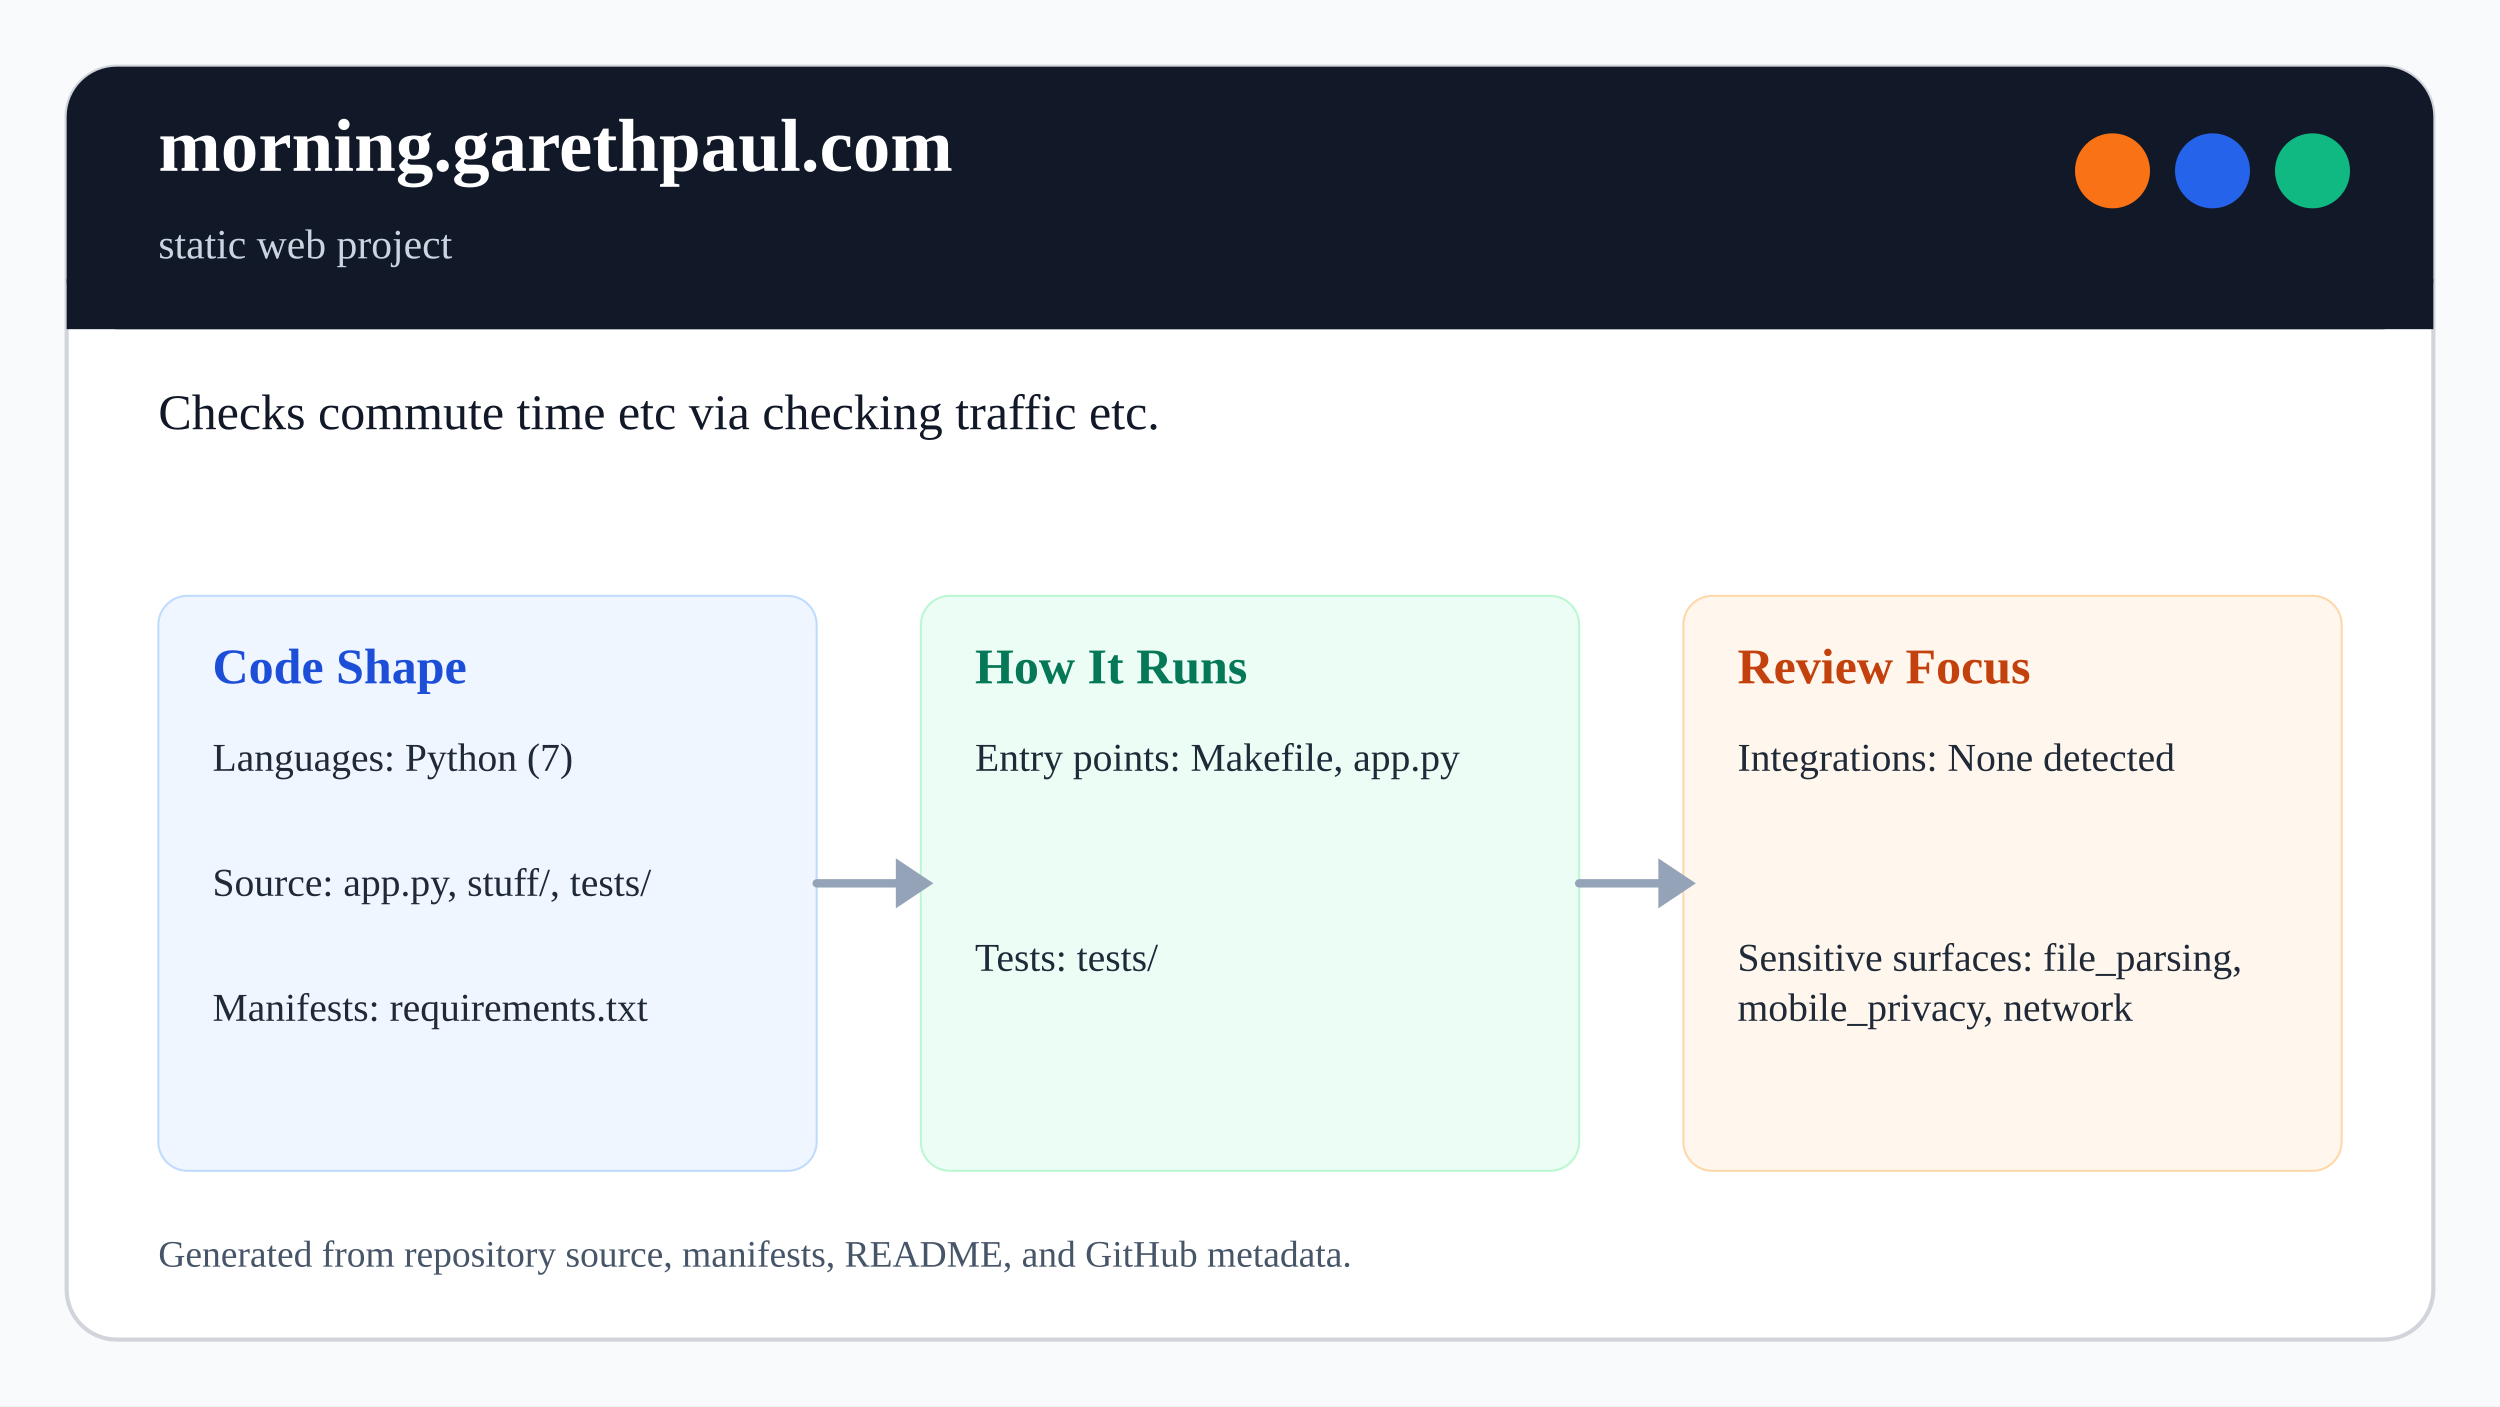
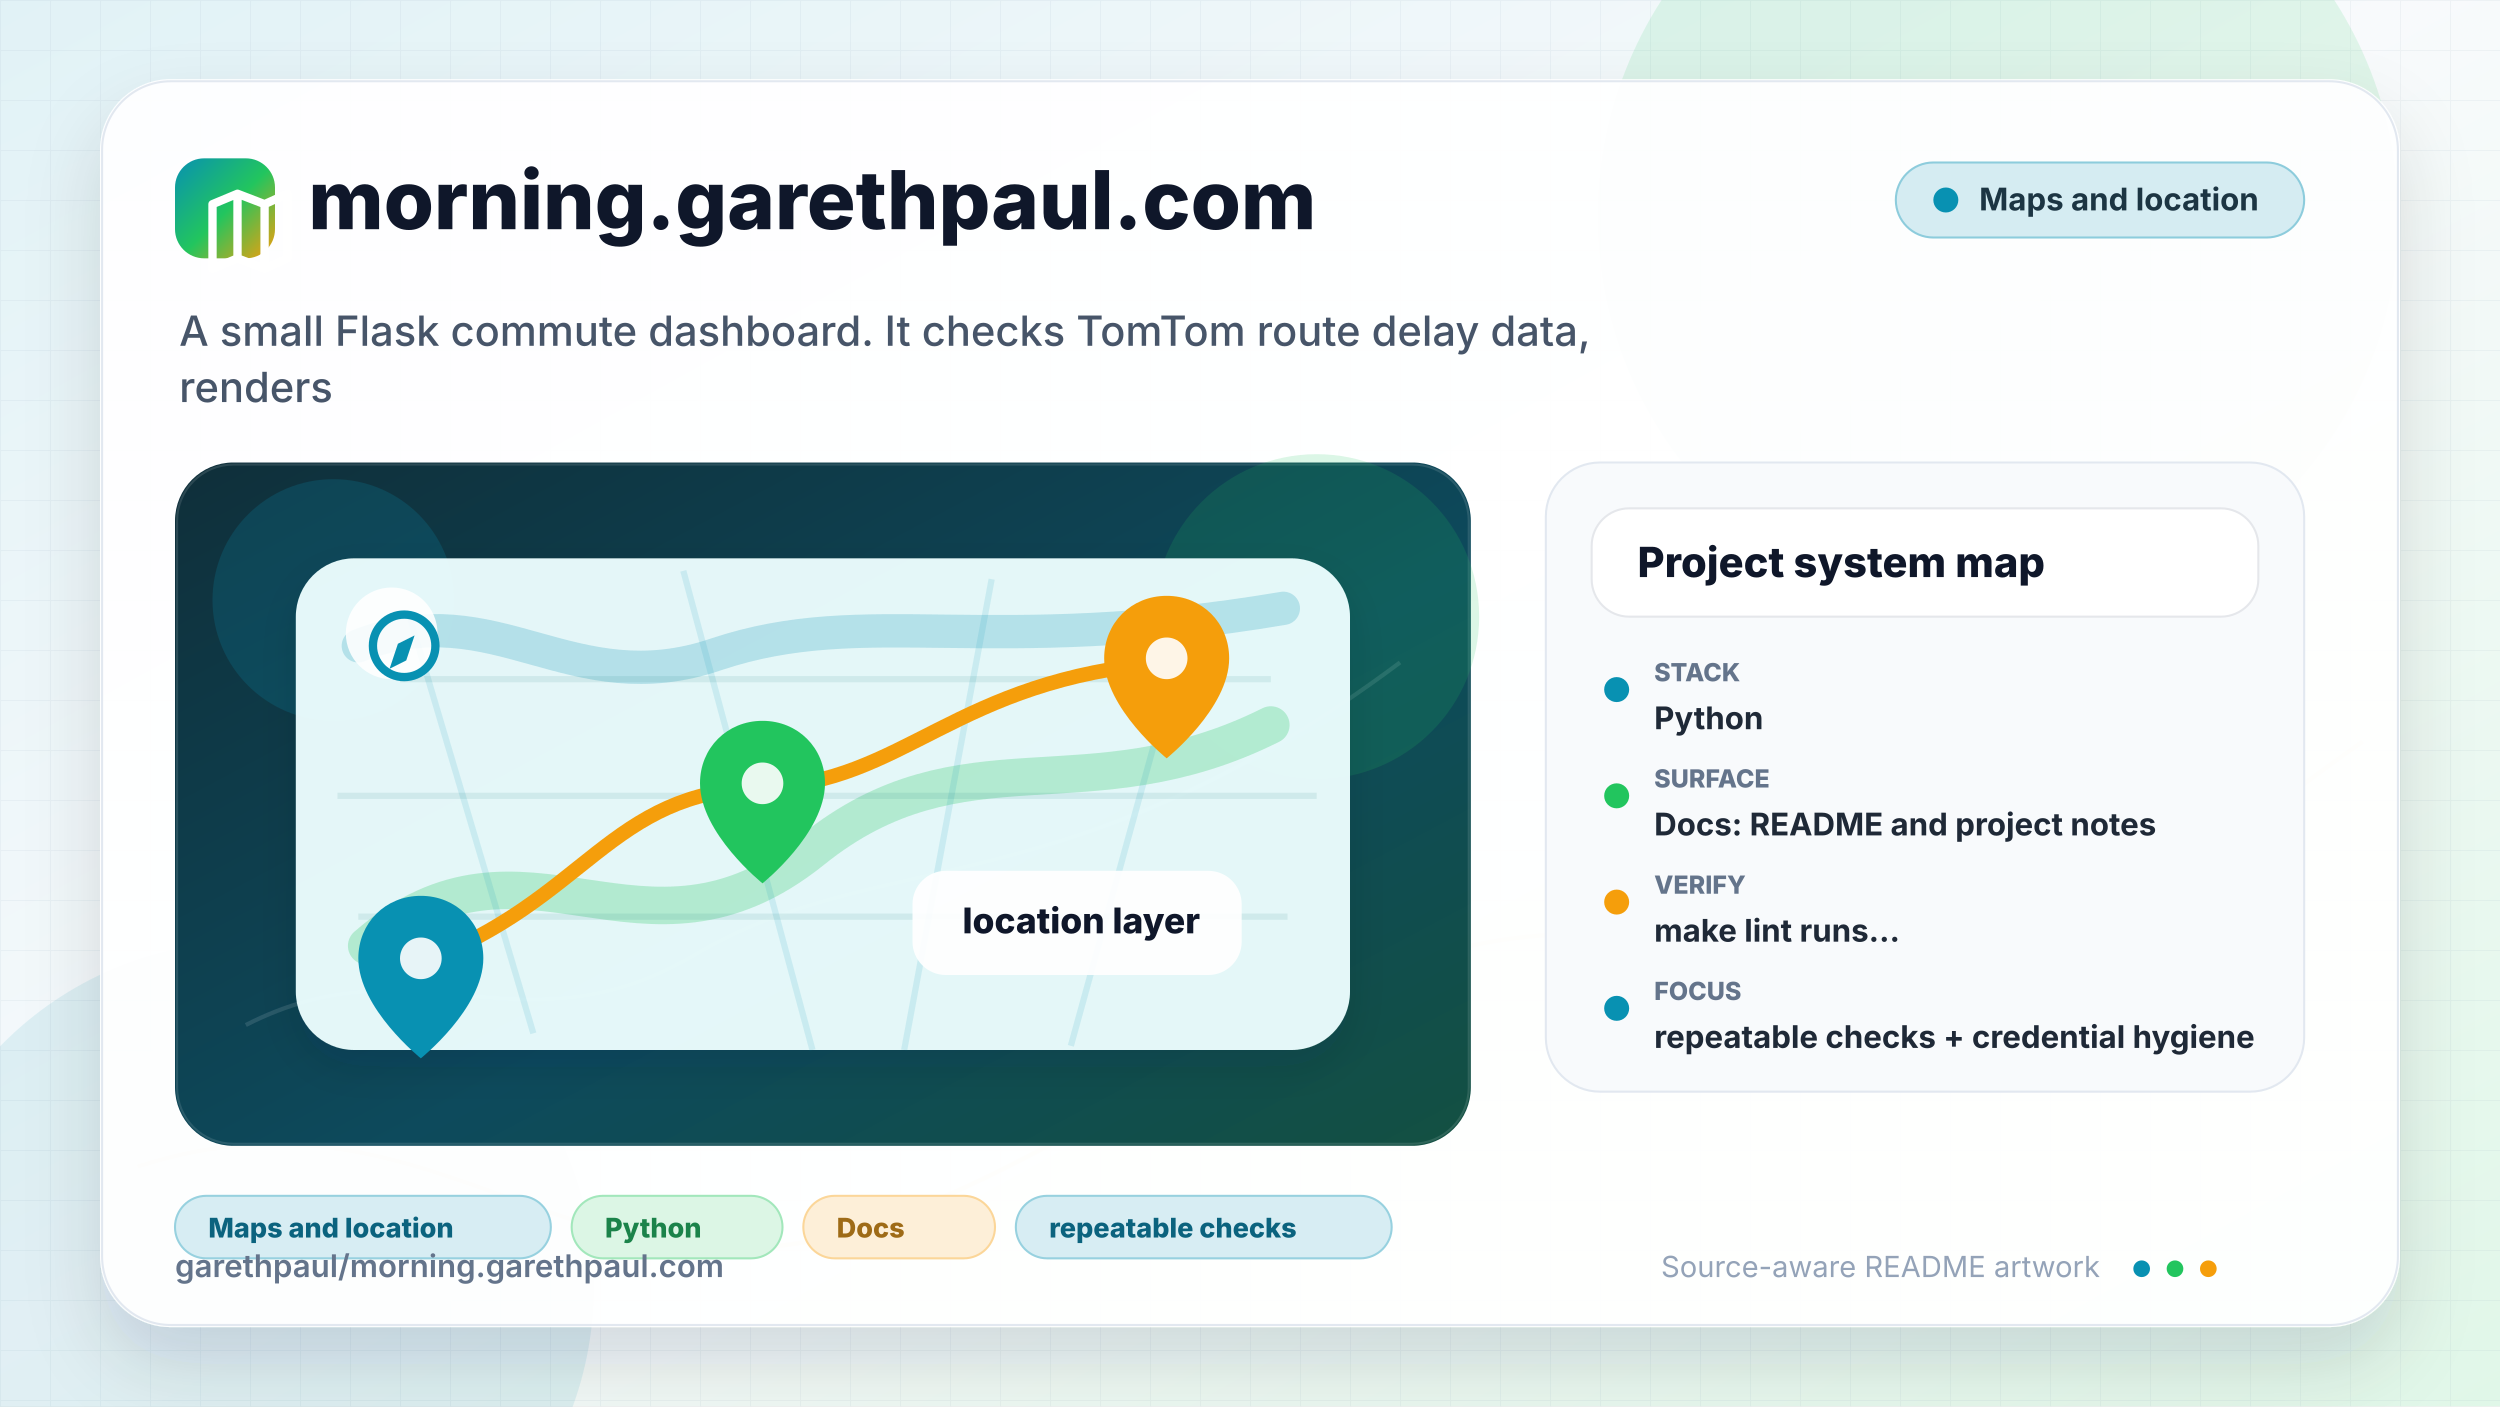
- <svg xmlns="http://www.w3.org/2000/svg" width="1200" height="675" viewBox="0 0 1200 675" role="img" aria-labelledby="title desc">
-   <rect width="1200" height="675" fill="#f8fafc" />
-   <rect x="32" y="32" width="1136" height="611" rx="24" fill="#ffffff" stroke="#d1d5db" stroke-width="2" />
-   <rect x="32" y="32" width="1136" height="126" rx="24" fill="#111827" />
-   <path d="M32 134h1136v24H32z" fill="#111827" />
-   <circle cx="1062" cy="82" r="18" fill="#2563eb" />
-   <circle cx="1110" cy="82" r="18" fill="#10b981" />
-   <circle cx="1014" cy="82" r="18" fill="#f97316" />
-   <text x="76" y="82" font-size="36" fill="#ffffff" font-weight="700">morning.garethpaul.com</text>
-   <text x="76" y="124" font-size="20" fill="#cbd5e1">static web project</text>
-   <text x="76" y="206" font-size="24" fill="#111827">Checks commute time etc via checking traffic etc.</text>
-   <rect x="76" y="286" width="316" height="276" rx="14" fill="#eff6ff" stroke="#bfdbfe" />
-   <text x="102" y="328" font-size="24" font-weight="700" fill="#1d4ed8">Code Shape</text>
-   <text x="102" y="370" font-size="19" fill="#1f2937">Languages: Python (7)</text>
-   <text x="102" y="430" font-size="19" fill="#1f2937">Source: app.py, stuff/, tests/</text>
-   <text x="102" y="490" font-size="19" fill="#1f2937">Manifests: requirements.txt</text>
-   <rect x="442" y="286" width="316" height="276" rx="14" fill="#ecfdf5" stroke="#bbf7d0" />
-   <text x="468" y="328" font-size="24" font-weight="700" fill="#047857">How It Runs</text>
-   <text x="468" y="370" font-size="19" fill="#1f2937">Entry points: Makefile, app.py</text>
-   <text x="468" y="466" font-size="19" fill="#1f2937">Tests: tests/</text>
-   <rect x="808" y="286" width="316" height="276" rx="14" fill="#fff7ed" stroke="#fed7aa" />
-   <text x="834" y="328" font-size="24" font-weight="700" fill="#c2410c">Review Focus</text>
-   <text x="834" y="370" font-size="19" fill="#1f2937">Integrations: None detected</text>
-   <text x="834" y="466" font-size="19" fill="#1f2937">Sensitive surfaces: file_parsing,</text>
-   <text x="834" y="490" font-size="19" fill="#1f2937">mobile_privacy, network</text>
-   <path d="M392 424h50" stroke="#94a3b8" stroke-width="4" stroke-linecap="round" />
-   <path d="M430 412l18 12-18 12z" fill="#94a3b8" />
-   <path d="M758 424h50" stroke="#94a3b8" stroke-width="4" stroke-linecap="round" />
-   <path d="M796 412l18 12-18 12z" fill="#94a3b8" />
-   <text x="76" y="608" font-size="18" fill="#475569">Generated from repository source, manifests, README, and GitHub metadata.</text>
+ <svg xmlns="http://www.w3.org/2000/svg" width="1200" height="675" viewBox="0 0 1200 675" role="img" aria-labelledby="p5psqmp-title p5psqmp-desc">
+   <defs>
+     <linearGradient id="p5psqmp-bg" x1="0" y1="0" x2="1" y2="1">
+       <stop offset="0%" stop-color="#e1f2f6" />
+       <stop offset="48%" stop-color="#f8fafc" />
+       <stop offset="100%" stop-color="#e0f7e8" />
+     </linearGradient>
+     <linearGradient id="p5psqmp-stage" x1="0" y1="0" x2="1" y2="1">
+       <stop offset="0%" stop-color="#0f2f3a" />
+       <stop offset="58%" stop-color="#0d4a5c" />
+       <stop offset="100%" stop-color="#135042" />
+     </linearGradient>
+     <linearGradient id="p5psqmp-accent" x1="0" y1="0" x2="1" y2="1">
+       <stop offset="0%" stop-color="#0891b2" />
+       <stop offset="52%" stop-color="#22c55e" />
+       <stop offset="100%" stop-color="#f59e0b" />
+     </linearGradient>
+     <linearGradient id="p5psqmp-soft" x1="0" y1="0" x2="1" y2="1">
+       <stop offset="0%" stop-color="#c4e5ed" />
+       <stop offset="100%" stop-color="#fdeac9" />
+     </linearGradient>
+     <filter id="p5psqmp-shadow" x="-20%" y="-20%" width="140%" height="150%">
+       <feDropShadow dx="0" dy="18" stdDeviation="18" flood-color="#0f172a" flood-opacity="0.14" />
+     </filter>
+     <filter id="p5psqmp-miniShadow" x="-20%" y="-20%" width="140%" height="150%">
+       <feDropShadow dx="0" dy="8" stdDeviation="10" flood-color="#0f172a" flood-opacity="0.12" />
+     </filter>
+     <pattern id="p5psqmp-grid" width="24" height="24" patternUnits="userSpaceOnUse">
+       <path d="M24 0H0v24" fill="none" stroke="#94a3b8" stroke-opacity="0.16" stroke-width="1" />
+     </pattern>
+     <style>
+       .label { font: 700 13px ui-sans-serif, system-ui, -apple-system, BlinkMacSystemFont, "Segoe UI", sans-serif; letter-spacing: 0; text-transform: uppercase; }
+       .body { font-family: ui-sans-serif, system-ui, -apple-system, BlinkMacSystemFont, "Segoe UI", sans-serif; letter-spacing: 0; }
+     </style>
+   </defs>
+   <rect width="1200" height="675" fill="url(#p5psqmp-bg)" />
+   <rect width="1200" height="675" fill="url(#p5psqmp-grid)" opacity="0.65" />
+   <circle cx="119" cy="618" r="166" fill="#0891b2" opacity="0.10" />
+   <circle cx="959" cy="104" r="192" fill="#22c55e" opacity="0.12" />
+   <path d="M66 560 C214 512 278 642 430 584 C576 528 676 408 838 462 C966 504 1034 426 1134 356" fill="none" stroke="#f59e0b" stroke-width="2" stroke-opacity="0.18" />
+   <rect x="48" y="38" width="1104" height="599" rx="34" fill="#ffffff" opacity="0.94" filter="url(#p5psqmp-shadow)" />
+   <rect x="49" y="39" width="1102" height="597" rx="33" fill="none" stroke="#e2e8f0" stroke-width="1" />
+   <g class="body">
+     <rect x="84" y="76" width="48" height="48" rx="14" fill="url(#p5psqmp-accent)" />
+     <path d="M4 8l12-5 13 5 11-5v31l-11 5-13-5-12 5z M16 3v31 M29 8v31" transform="translate(98 90)" stroke="#ffffff" stroke-width="4" stroke-linecap="round" stroke-linejoin="round" fill="none" />
+     <text x="148" y="110" fill="#0f172a" font-size="39" font-weight="800">morning.garethpaul.com</text>
+     <rect x="910" y="78" width="196" height="36" rx="18" fill="#d5ecf2" stroke="#8dccdc" />
+     <circle cx="934" cy="96" r="6" fill="#0891b2" />
+     <text x="950" y="101" fill="#1c3543" font-size="15" font-weight="700">Maps and location</text>
+     <text x="86" y="166" fill="#475569" font-size="20" font-weight="500">A small Flask commute dashboard. It checks TomTom route delay data,</text>
+     <text x="86" y="193" fill="#475569" font-size="20" font-weight="500">renders</text>
+   </g>
+   <g transform="translate(84 222)">
+     <rect x="0" y="0" width="622" height="328" rx="28" fill="url(#p5psqmp-stage)" />
+     <rect x="1" y="1" width="620" height="326" rx="27" fill="none" stroke="#ffffff" stroke-opacity="0.12" />
+     <path d="M34 270 C116 228 166 286 250 236 C338 184 430 214 588 96" fill="none" stroke="#ffffff" stroke-opacity="0.12" stroke-width="2" />
+     <circle cx="76" cy="66" r="58" fill="#0891b2" opacity="0.20" />
+     <circle cx="548" cy="74" r="78" fill="#22c55e" opacity="0.16" />
+     <g class="body">
+       <rect x="58" y="46" width="506" height="236" rx="28" fill="#ecfeff" opacity="0.96" filter="url(#p5psqmp-miniShadow)" />
+       <path d="M88 88 C154 62 190 116 260 92 C332 68 390 94 532 70" fill="none" stroke="#0891b2" stroke-width="16" stroke-linecap="round" opacity="0.22" />
+       <path d="M92 232 C168 166 224 252 306 186 C378 128 438 170 526 126" fill="none" stroke="#22c55e" stroke-width="18" stroke-linecap="round" opacity="0.26" />
+       <path d="M112 72 L172 274 M244 52 L306 282 M392 56 L350 282 M488 70 L430 280" stroke="#0891b2" stroke-opacity="0.12" stroke-width="3" />
+       <path d="M78 160 H548 M88 218 H534 M108 104 H526" stroke="#0f766e" stroke-opacity="0.10" stroke-width="3" />
+       <path d="M118 240 C198 210 208 158 282 156 C350 154 374 104 476 96" fill="none" stroke="#f59e0b" stroke-width="7" stroke-linecap="round" />
+       <path d="M118 208c-17 0-30 13-30 30 0 24 30 48 30 48s30-24 30-48c0-17-13-30-30-30z" fill="#0891b2" />
+       <circle cx="118" cy="238" r="10" fill="#ffffff" opacity="0.9" />
+       <path d="M282 124c-17 0-30 13-30 30 0 24 30 48 30 48s30-24 30-48c0-17-13-30-30-30z" fill="#22c55e" />
+       <circle cx="282" cy="154" r="10" fill="#ffffff" opacity="0.9" />
+       <path d="M476 64c-17 0-30 13-30 30 0 24 30 48 30 48s30-24 30-48c0-17-13-30-30-30z" fill="#f59e0b" />
+       <circle cx="476" cy="94" r="10" fill="#ffffff" opacity="0.9" />
+       <rect x="354" y="196" width="158" height="50" rx="16" fill="#ffffff" opacity="0.92" />
+       <text x="378" y="226" fill="#0f172a" font-size="17" font-weight="800">location layer</text>
+       <circle cx="104" cy="82" r="22" fill="#ffffff" opacity="0.88" />
+       <circle cx="110" cy="88" r="15" stroke="#0891b2" stroke-width="4" stroke-linecap="round" stroke-linejoin="round" fill="none" />
+       <path d="M23 13l-4 12-8 4 4-12z" transform="translate(92 70)" fill="#0891b2" />
+     </g>
+   </g>
+   <g class="body" transform="translate(742 222)">
+     <rect x="0" y="0" width="364" height="302" rx="26" fill="#f8fafc" stroke="#e2e8f0" />
+     <rect x="22" y="22" width="320" height="52" rx="18" fill="#ffffff" stroke="#e5e7eb" />
+     <text x="44" y="55" fill="#0f172a" font-size="20" font-weight="800">Project system map</text>
+     <g transform="translate(24 94)">
+       <circle cx="10" cy="15" r="6" fill="#0891b2" />
+       <text x="28" y="11" fill="#64748b" font-size="12" font-weight="800">STACK</text>
+       <text x="28" y="34" fill="#1f2937" font-size="15" font-weight="650">Python</text>
+     </g>
+     <g transform="translate(24 145)">
+       <circle cx="10" cy="15" r="6" fill="#22c55e" />
+       <text x="28" y="11" fill="#64748b" font-size="12" font-weight="800">SURFACE</text>
+       <text x="28" y="34" fill="#1f2937" font-size="15" font-weight="650">Docs: README and project notes</text>
+     </g>
+     <g transform="translate(24 196)">
+       <circle cx="10" cy="15" r="6" fill="#f59e0b" />
+       <text x="28" y="11" fill="#64748b" font-size="12" font-weight="800">VERIFY</text>
+       <text x="28" y="34" fill="#1f2937" font-size="15" font-weight="650">make lint runs...</text>
+     </g>
+     <g transform="translate(24 247)">
+       <circle cx="10" cy="15" r="6" fill="#0891b2" />
+       <text x="28" y="11" fill="#64748b" font-size="12" font-weight="800">FOCUS</text>
+       <text x="28" y="34" fill="#1f2937" font-size="15" font-weight="650">repeatable checks + credential hygiene</text>
+     </g>
+   </g>
+   <g class="body">
+     <rect x="84" y="574" width="180.4" height="30" rx="15" fill="#d7edf3" stroke="#97d1df" />
+     <text x="100" y="594" fill="#0b637e" font-size="13" font-weight="800">Maps and location</text>
+     <rect x="274.4" y="574" width="101.2" height="30" rx="15" fill="#dcf6e5" stroke="#a2e7bb" />
+     <text x="290.4" y="594" fill="#1b834a" font-size="13" font-weight="800">Python</text>
+     <rect x="385.6" y="574" width="92" height="30" rx="15" fill="#fdefd8" stroke="#fbd699" />
+     <text x="401.6" y="594" fill="#9e6b17" font-size="13" font-weight="800">Docs</text>
+     <rect x="487.6" y="574" width="180.4" height="30" rx="15" fill="#d7edf3" stroke="#97d1df" />
+     <text x="503.6" y="594" fill="#0b637e" font-size="13" font-weight="800">repeatable checks</text>
+   </g>
+   <g class="body">
+     <text x="84" y="613" fill="#64748b" font-size="15" font-weight="600">garethpaul/morning.garethpaul.com</text>
+     <text x="1008" y="613" fill="#94a3b8" font-size="14" text-anchor="end">Source-aware README artwork</text>
+     <circle cx="1028" cy="609" r="4" fill="#0891b2" />
+     <circle cx="1044" cy="609" r="4" fill="#22c55e" />
+     <circle cx="1060" cy="609" r="4" fill="#f59e0b" />
+   </g>
</svg>
